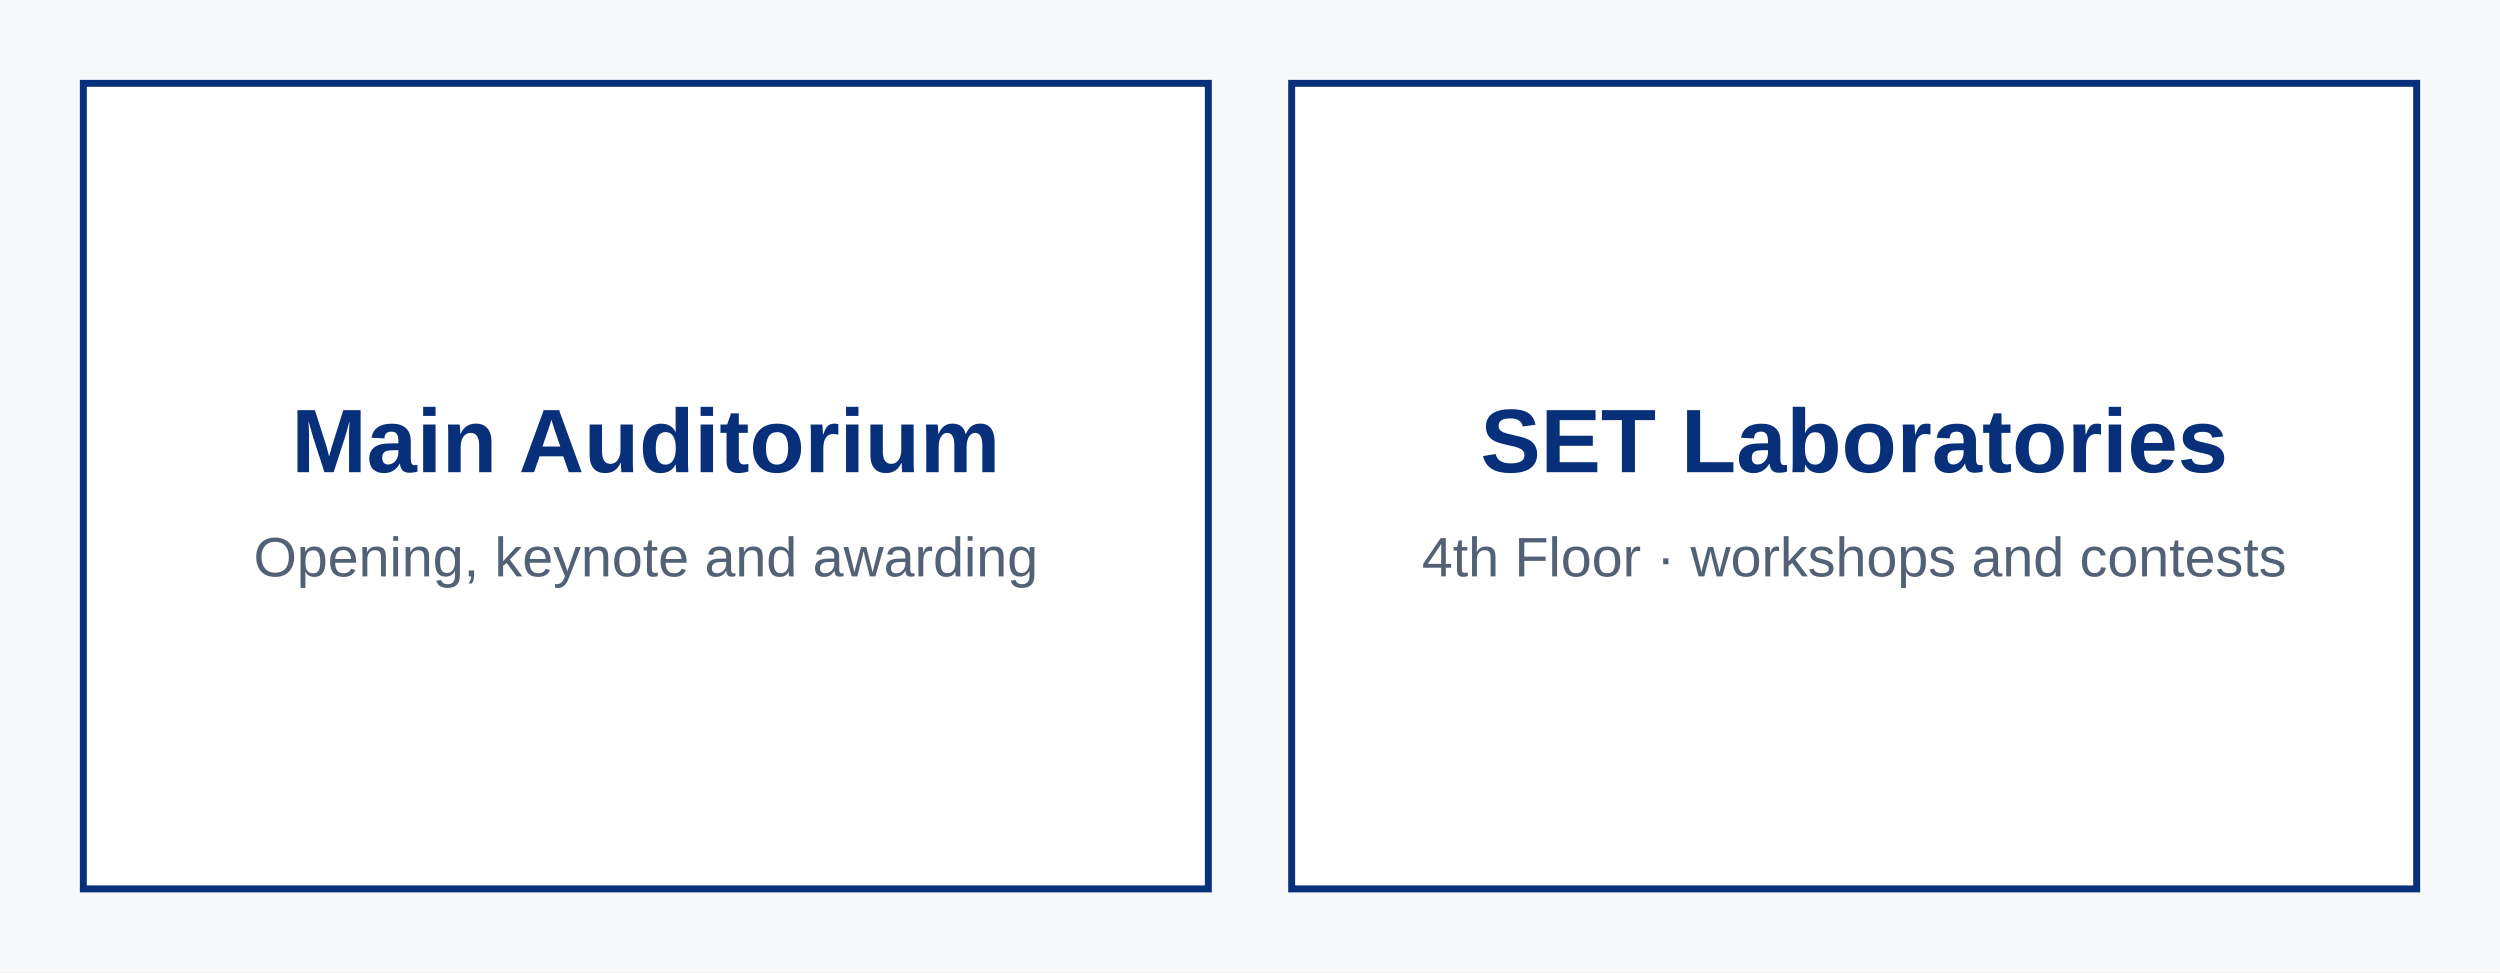
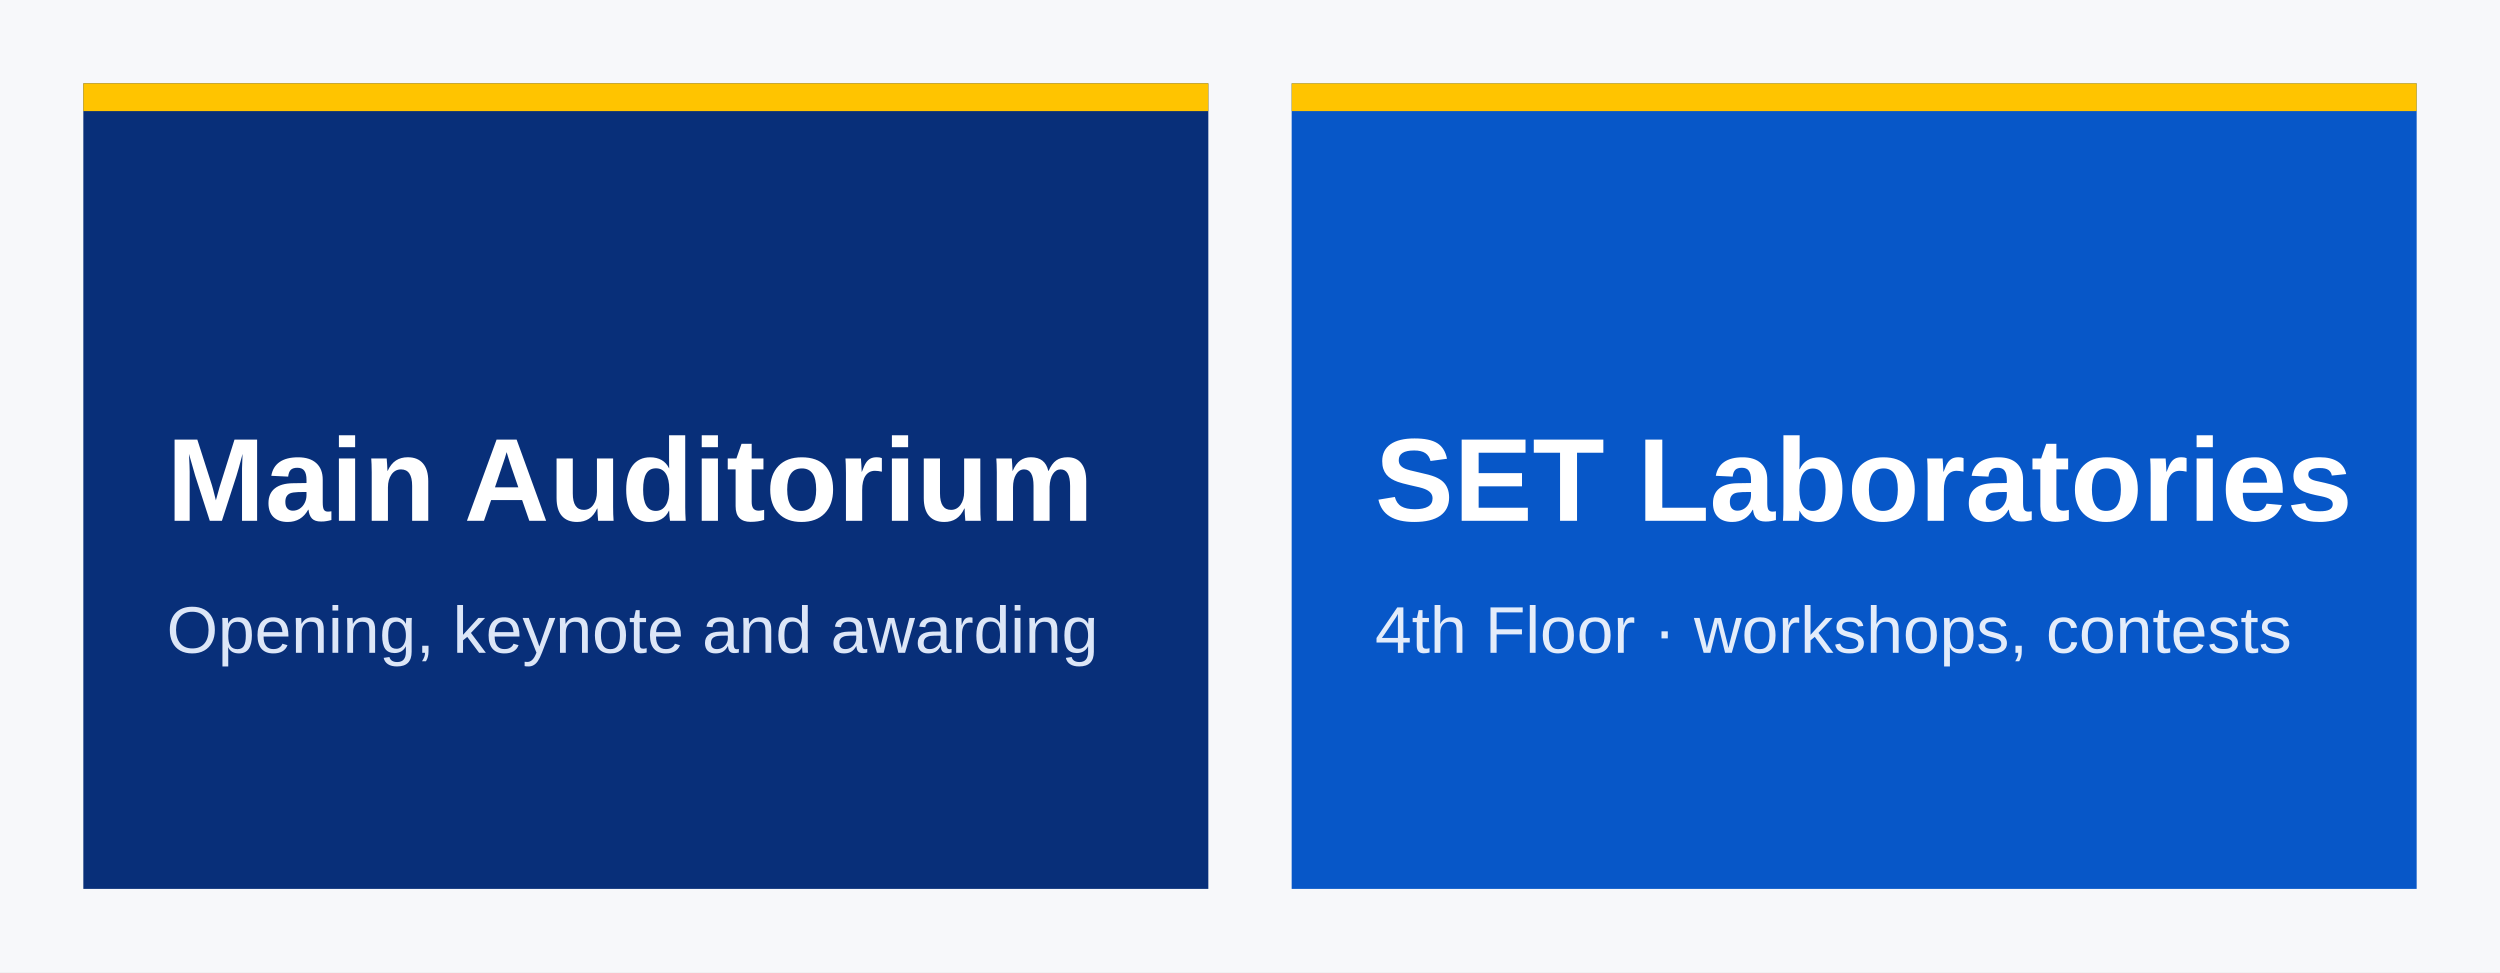
<svg xmlns="http://www.w3.org/2000/svg" width="720" height="280" viewBox="0 0 720 280">
  <rect width="720" height="280" fill="#F7F8FA" />
-   <g font-family="Arial, Helvetica, sans-serif" text-anchor="middle">
-     <rect x="24" y="24" width="324" height="232" fill="#FFFFFF" stroke="#082F79" stroke-width="2" />
-     <text x="186" y="136" font-size="26" font-weight="700" fill="#082F79">Main Auditorium</text>
-     <text x="186" y="166" font-size="16" fill="#526176">Opening, keynote and awarding</text>
-     <rect x="372" y="24" width="324" height="232" fill="#FFFFFF" stroke="#082F79" stroke-width="2" />
-     <text x="534" y="136" font-size="26" font-weight="700" fill="#082F79">SET Laboratories</text>
-     <text x="534" y="166" font-size="16" fill="#526176">4th Floor · workshops and contests</text>
+   <g font-family="Arial, Helvetica, sans-serif">
+     <rect x="24" y="24" width="324" height="232" fill="#082F79" />
+     <rect x="24" y="24" width="324" height="8" fill="#FFC400" />
+     <text x="48" y="150" font-size="34" font-weight="700" fill="#FFFFFF">Main Auditorium</text>
+     <text x="48" y="188" font-size="19" fill="#DCE6F7">Opening, keynote and awarding</text>
+     <rect x="372" y="24" width="324" height="232" fill="#0757C8" />
+     <rect x="372" y="24" width="324" height="8" fill="#FFC400" />
+     <text x="396" y="150" font-size="34" font-weight="700" fill="#FFFFFF">SET Laboratories</text>
+     <text x="396" y="188" font-size="19" fill="#E3ECFA">4th Floor · workshops, contests</text>
  </g>
</svg>
